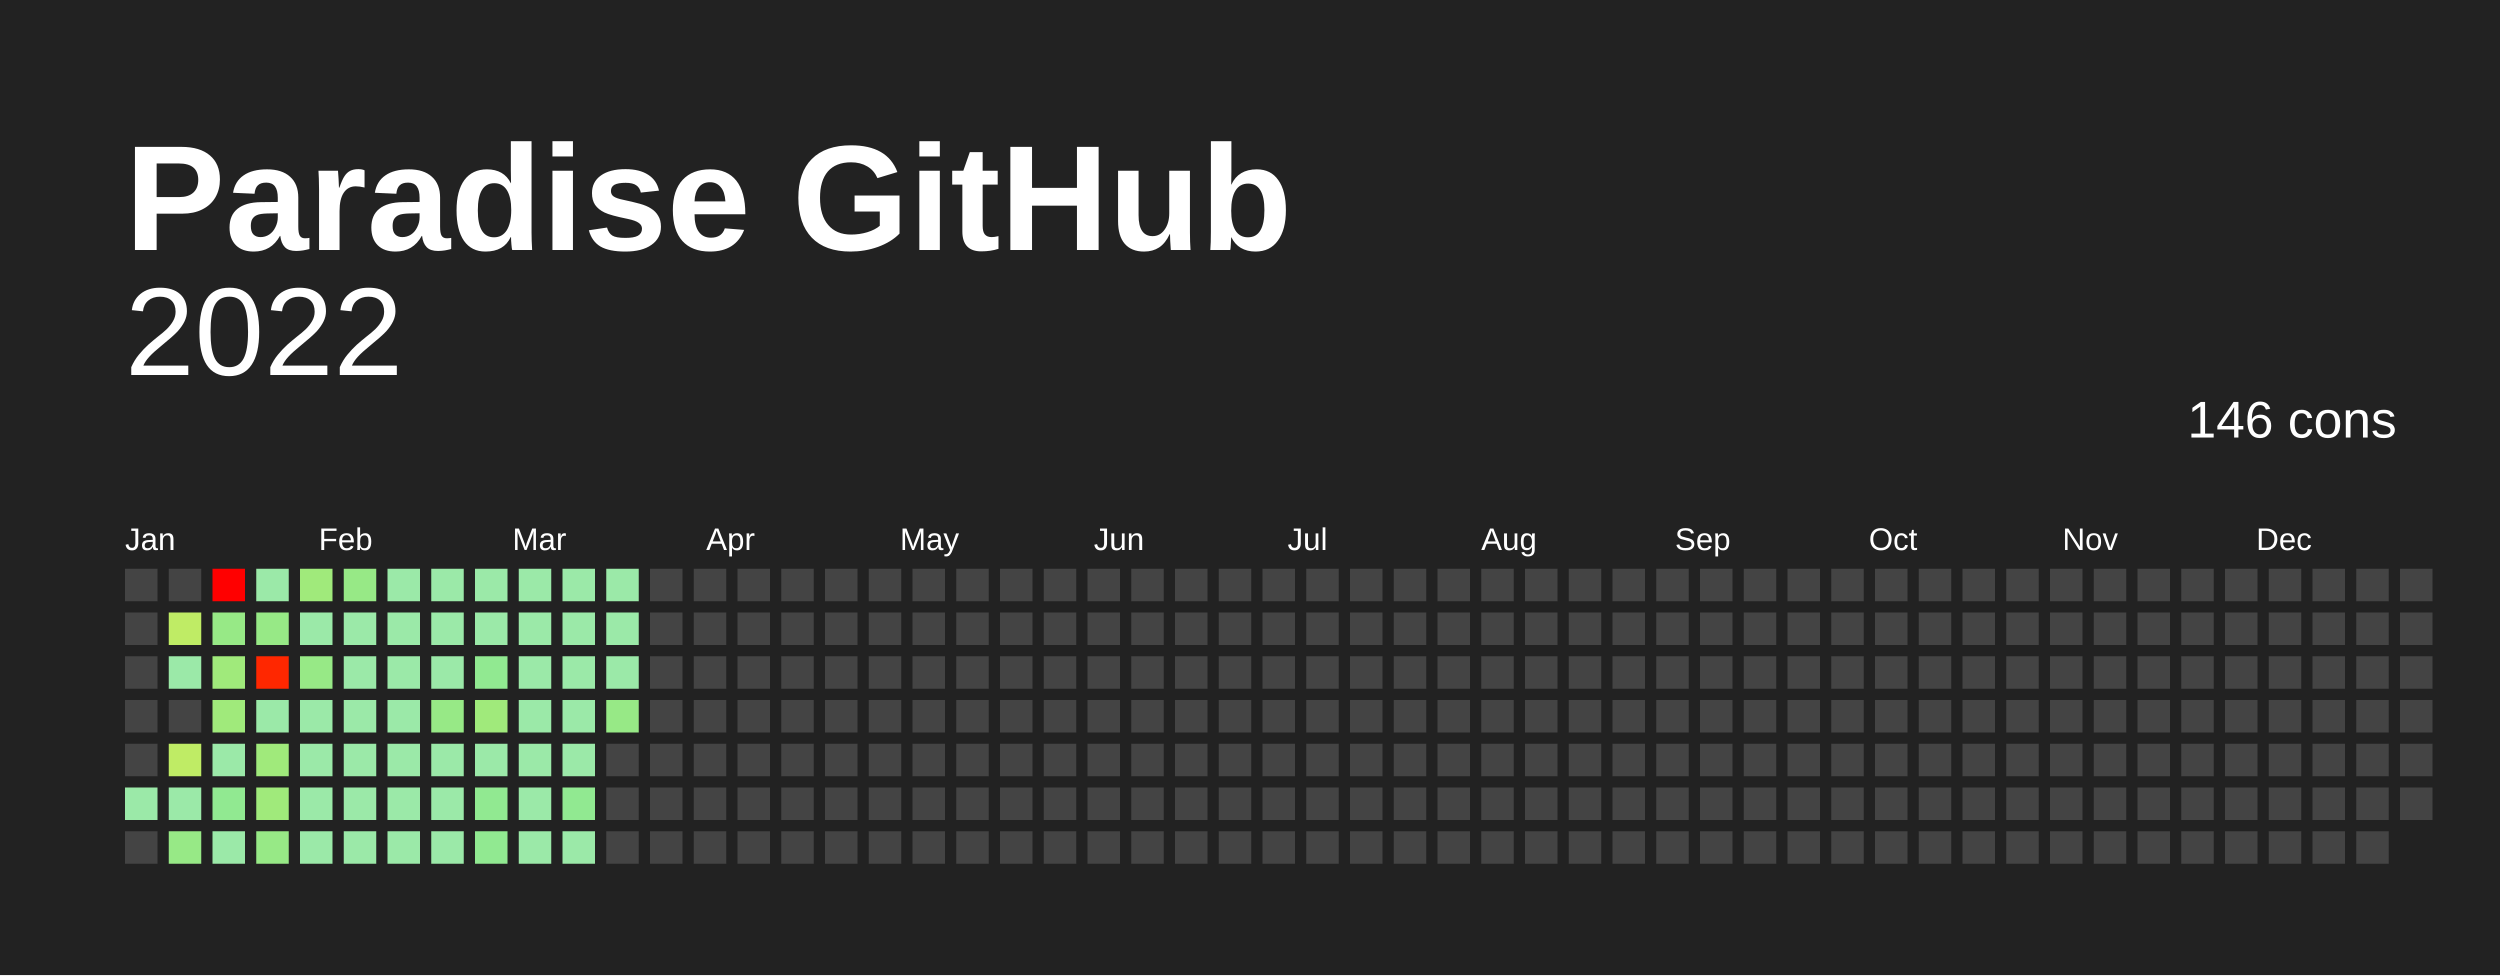
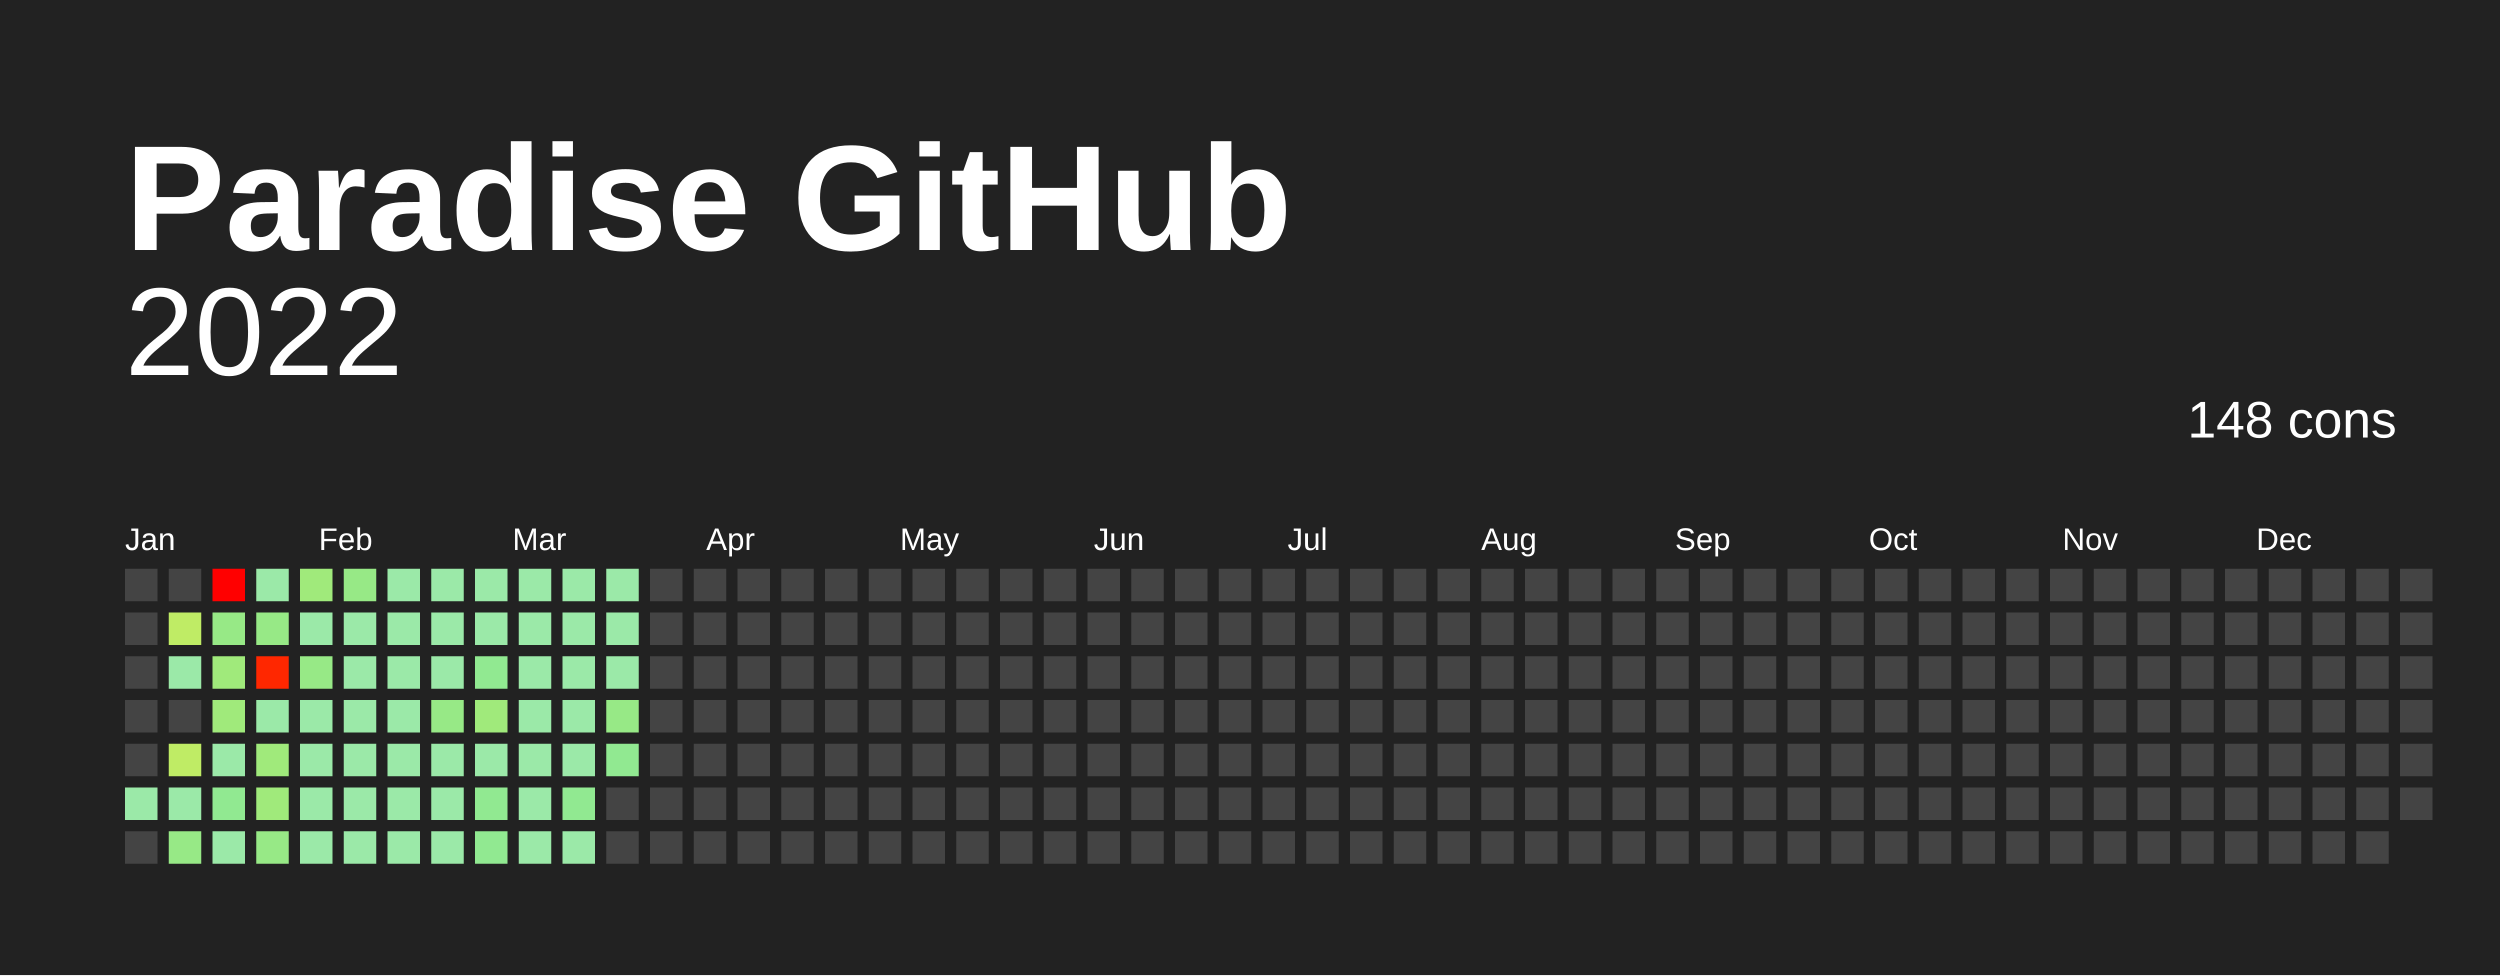
<svg xmlns="http://www.w3.org/2000/svg" baseProfile="full" height="78mm" version="1.1" viewBox="0,0,200,78" width="200mm">
  <defs />
  <rect fill="#222222" height="78" width="200" x="0" y="0" />
  <text fill="#FFFFFF" style="font-size:12px; font-family:Arial; font-weight:bold;" x="10" y="20">Paradise GitHub</text>
  <text alignment-baseline="hanging" fill="#FFFFFF" style="font-size:10.0px; font-family:Arial;" x="10" y="30">2022</text>
-   <text alignment-baseline="hanging" fill="#FFFFFF" style="font-size:4.125px; font-family:Arial;" x="175" y="35">146 cons</text>
+   <text alignment-baseline="hanging" fill="#FFFFFF" style="font-size:4.125px; font-family:Arial;" x="175" y="35">148 cons</text>
  <text fill="#FFFFFF" style="font-size:2.5px; font-family:Arial" x="10.0" y="44">Jan</text>
  <text fill="#FFFFFF" style="font-size:2.5px; font-family:Arial" x="25.5" y="44">Feb</text>
  <text fill="#FFFFFF" style="font-size:2.5px; font-family:Arial" x="41.0" y="44">Mar</text>
  <text fill="#FFFFFF" style="font-size:2.5px; font-family:Arial" x="56.5" y="44">Apr</text>
  <text fill="#FFFFFF" style="font-size:2.5px; font-family:Arial" x="72.0" y="44">May</text>
  <text fill="#FFFFFF" style="font-size:2.5px; font-family:Arial" x="87.5" y="44">Jun</text>
  <text fill="#FFFFFF" style="font-size:2.5px; font-family:Arial" x="103.0" y="44">Jul</text>
  <text fill="#FFFFFF" style="font-size:2.5px; font-family:Arial" x="118.5" y="44">Aug</text>
  <text fill="#FFFFFF" style="font-size:2.5px; font-family:Arial" x="134.0" y="44">Sep</text>
  <text fill="#FFFFFF" style="font-size:2.5px; font-family:Arial" x="149.5" y="44">Oct</text>
  <text fill="#FFFFFF" style="font-size:2.5px; font-family:Arial" x="165.0" y="44">Nov</text>
  <text fill="#FFFFFF" style="font-size:2.5px; font-family:Arial" x="180.5" y="44">Dec</text>
  <rect fill="#444444" height="2.6" width="2.6" x="10.0" y="45.5" />
  <rect fill="#444444" height="2.6" width="2.6" x="10.0" y="49.0" />
  <rect fill="#444444" height="2.6" width="2.6" x="10.0" y="52.5" />
  <rect fill="#444444" height="2.6" width="2.6" x="10.0" y="56.0" />
  <rect fill="#444444" height="2.6" width="2.6" x="10.0" y="59.5" />
  <rect fill="#9be9a8" height="2.6" width="2.6" x="10.0" y="63.0" />
  <rect fill="#444444" height="2.6" width="2.6" x="10.0" y="66.5" />
  <rect fill="#444444" height="2.6" width="2.6" x="13.5" y="45.5" />
  <rect fill="#bfec65" height="2.6" width="2.6" x="13.5" y="49.0" />
  <rect fill="#9be9a8" height="2.6" width="2.6" x="13.5" y="52.5" />
  <rect fill="#444444" height="2.6" width="2.6" x="13.5" y="56.0" />
  <rect fill="#bfec65" height="2.6" width="2.6" x="13.5" y="59.5" />
  <rect fill="#9be9a8" height="2.6" width="2.6" x="13.5" y="63.0" />
  <rect fill="#97e986" height="2.6" width="2.6" x="13.5" y="66.5" />
  <rect fill="red" height="2.6" width="2.6" x="17.0" y="45.5" />
  <rect fill="#97e986" height="2.6" width="2.6" x="17.0" y="49.0" />
  <rect fill="#a0ea7b" height="2.6" width="2.6" x="17.0" y="52.5" />
  <rect fill="#a0ea7b" height="2.6" width="2.6" x="17.0" y="56.0" />
  <rect fill="#9be9a8" height="2.6" width="2.6" x="17.0" y="59.5" />
  <rect fill="#91e991" height="2.6" width="2.6" x="17.0" y="63.0" />
  <rect fill="#9be9a8" height="2.6" width="2.6" x="17.0" y="66.5" />
  <rect fill="#9be9a8" height="2.6" width="2.6" x="20.5" y="45.5" />
  <rect fill="#97e986" height="2.6" width="2.6" x="20.5" y="49.0" />
  <rect fill="#ff2700" height="2.6" width="2.6" x="20.5" y="52.5" />
  <rect fill="#9be9a8" height="2.6" width="2.6" x="20.5" y="56.0" />
  <rect fill="#a0ea7b" height="2.6" width="2.6" x="20.5" y="59.5" />
  <rect fill="#a0ea7b" height="2.6" width="2.6" x="20.5" y="63.0" />
  <rect fill="#97e986" height="2.6" width="2.6" x="20.5" y="66.5" />
  <rect fill="#a0ea7b" height="2.6" width="2.6" x="24.0" y="45.5" />
  <rect fill="#9be9a8" height="2.6" width="2.6" x="24.0" y="49.0" />
  <rect fill="#97e986" height="2.6" width="2.6" x="24.0" y="52.5" />
  <rect fill="#9be9a8" height="2.6" width="2.6" x="24.0" y="56.0" />
  <rect fill="#9be9a8" height="2.6" width="2.6" x="24.0" y="59.5" />
  <rect fill="#9be9a8" height="2.6" width="2.6" x="24.0" y="63.0" />
  <rect fill="#9be9a8" height="2.6" width="2.6" x="24.0" y="66.5" />
  <rect fill="#97e986" height="2.6" width="2.6" x="27.5" y="45.5" />
  <rect fill="#9be9a8" height="2.6" width="2.6" x="27.5" y="49.0" />
  <rect fill="#9be9a8" height="2.6" width="2.6" x="27.5" y="52.5" />
  <rect fill="#9be9a8" height="2.6" width="2.6" x="27.5" y="56.0" />
  <rect fill="#9be9a8" height="2.6" width="2.6" x="27.5" y="59.5" />
  <rect fill="#9be9a8" height="2.6" width="2.6" x="27.5" y="63.0" />
  <rect fill="#9be9a8" height="2.6" width="2.6" x="27.5" y="66.5" />
  <rect fill="#9be9a8" height="2.6" width="2.6" x="31.0" y="45.5" />
  <rect fill="#9be9a8" height="2.6" width="2.6" x="31.0" y="49.0" />
  <rect fill="#9be9a8" height="2.6" width="2.6" x="31.0" y="52.5" />
  <rect fill="#9be9a8" height="2.6" width="2.6" x="31.0" y="56.0" />
  <rect fill="#9be9a8" height="2.6" width="2.6" x="31.0" y="59.5" />
  <rect fill="#9be9a8" height="2.6" width="2.6" x="31.0" y="63.0" />
  <rect fill="#9be9a8" height="2.6" width="2.6" x="31.0" y="66.5" />
  <rect fill="#9be9a8" height="2.6" width="2.6" x="34.5" y="45.5" />
  <rect fill="#9be9a8" height="2.6" width="2.6" x="34.5" y="49.0" />
  <rect fill="#9be9a8" height="2.6" width="2.6" x="34.5" y="52.5" />
  <rect fill="#97e986" height="2.6" width="2.6" x="34.5" y="56.0" />
  <rect fill="#9be9a8" height="2.6" width="2.6" x="34.5" y="59.5" />
  <rect fill="#9be9a8" height="2.6" width="2.6" x="34.5" y="63.0" />
  <rect fill="#9be9a8" height="2.6" width="2.6" x="34.5" y="66.5" />
  <rect fill="#9be9a8" height="2.6" width="2.6" x="38.0" y="45.5" />
  <rect fill="#9be9a8" height="2.6" width="2.6" x="38.0" y="49.0" />
  <rect fill="#91e991" height="2.6" width="2.6" x="38.0" y="52.5" />
  <rect fill="#a0ea7b" height="2.6" width="2.6" x="38.0" y="56.0" />
  <rect fill="#9be9a8" height="2.6" width="2.6" x="38.0" y="59.5" />
  <rect fill="#91e991" height="2.6" width="2.6" x="38.0" y="63.0" />
  <rect fill="#91e991" height="2.6" width="2.6" x="38.0" y="66.5" />
  <rect fill="#9be9a8" height="2.6" width="2.6" x="41.5" y="45.5" />
  <rect fill="#9be9a8" height="2.6" width="2.6" x="41.5" y="49.0" />
  <rect fill="#9be9a8" height="2.6" width="2.6" x="41.5" y="52.5" />
  <rect fill="#9be9a8" height="2.6" width="2.6" x="41.5" y="56.0" />
  <rect fill="#9be9a8" height="2.6" width="2.6" x="41.5" y="59.5" />
  <rect fill="#9be9a8" height="2.6" width="2.6" x="41.5" y="63.0" />
  <rect fill="#9be9a8" height="2.6" width="2.6" x="41.5" y="66.5" />
  <rect fill="#9be9a8" height="2.6" width="2.6" x="45.0" y="45.5" />
  <rect fill="#9be9a8" height="2.6" width="2.6" x="45.0" y="49.0" />
  <rect fill="#9be9a8" height="2.6" width="2.6" x="45.0" y="52.5" />
  <rect fill="#9be9a8" height="2.6" width="2.6" x="45.0" y="56.0" />
  <rect fill="#9be9a8" height="2.6" width="2.6" x="45.0" y="59.5" />
  <rect fill="#91e991" height="2.6" width="2.6" x="45.0" y="63.0" />
  <rect fill="#9be9a8" height="2.6" width="2.6" x="45.0" y="66.5" />
  <rect fill="#9be9a8" height="2.6" width="2.6" x="48.5" y="45.5" />
  <rect fill="#9be9a8" height="2.6" width="2.6" x="48.5" y="49.0" />
  <rect fill="#9be9a8" height="2.6" width="2.6" x="48.5" y="52.5" />
  <rect fill="#97e986" height="2.6" width="2.6" x="48.5" y="56.0" />
-   <rect fill="#444444" height="2.6" width="2.6" x="48.5" y="59.5" />
+   <rect fill="#91e991" height="2.6" width="2.6" x="48.5" y="59.5" />
  <rect fill="#444444" height="2.6" width="2.6" x="48.5" y="63.0" />
  <rect fill="#444444" height="2.6" width="2.6" x="48.5" y="66.5" />
  <rect fill="#444444" height="2.6" width="2.6" x="52.0" y="45.5" />
  <rect fill="#444444" height="2.6" width="2.6" x="52.0" y="49.0" />
  <rect fill="#444444" height="2.6" width="2.6" x="52.0" y="52.5" />
  <rect fill="#444444" height="2.6" width="2.6" x="52.0" y="56.0" />
  <rect fill="#444444" height="2.6" width="2.6" x="52.0" y="59.5" />
  <rect fill="#444444" height="2.6" width="2.6" x="52.0" y="63.0" />
  <rect fill="#444444" height="2.6" width="2.6" x="52.0" y="66.5" />
  <rect fill="#444444" height="2.6" width="2.6" x="55.5" y="45.5" />
  <rect fill="#444444" height="2.6" width="2.6" x="55.5" y="49.0" />
  <rect fill="#444444" height="2.6" width="2.6" x="55.5" y="52.5" />
  <rect fill="#444444" height="2.6" width="2.6" x="55.5" y="56.0" />
  <rect fill="#444444" height="2.6" width="2.6" x="55.5" y="59.5" />
  <rect fill="#444444" height="2.6" width="2.6" x="55.5" y="63.0" />
  <rect fill="#444444" height="2.6" width="2.6" x="55.5" y="66.5" />
  <rect fill="#444444" height="2.6" width="2.6" x="59.0" y="45.5" />
  <rect fill="#444444" height="2.6" width="2.6" x="59.0" y="49.0" />
  <rect fill="#444444" height="2.6" width="2.6" x="59.0" y="52.5" />
  <rect fill="#444444" height="2.6" width="2.6" x="59.0" y="56.0" />
  <rect fill="#444444" height="2.6" width="2.6" x="59.0" y="59.5" />
  <rect fill="#444444" height="2.6" width="2.6" x="59.0" y="63.0" />
  <rect fill="#444444" height="2.6" width="2.6" x="59.0" y="66.5" />
  <rect fill="#444444" height="2.6" width="2.6" x="62.5" y="45.5" />
  <rect fill="#444444" height="2.6" width="2.6" x="62.5" y="49.0" />
  <rect fill="#444444" height="2.6" width="2.6" x="62.5" y="52.5" />
  <rect fill="#444444" height="2.6" width="2.6" x="62.5" y="56.0" />
  <rect fill="#444444" height="2.6" width="2.6" x="62.5" y="59.5" />
  <rect fill="#444444" height="2.6" width="2.6" x="62.5" y="63.0" />
  <rect fill="#444444" height="2.6" width="2.6" x="62.5" y="66.5" />
  <rect fill="#444444" height="2.6" width="2.6" x="66.0" y="45.5" />
  <rect fill="#444444" height="2.6" width="2.6" x="66.0" y="49.0" />
  <rect fill="#444444" height="2.6" width="2.6" x="66.0" y="52.5" />
  <rect fill="#444444" height="2.6" width="2.6" x="66.0" y="56.0" />
  <rect fill="#444444" height="2.6" width="2.6" x="66.0" y="59.5" />
  <rect fill="#444444" height="2.6" width="2.6" x="66.0" y="63.0" />
  <rect fill="#444444" height="2.6" width="2.6" x="66.0" y="66.5" />
  <rect fill="#444444" height="2.6" width="2.6" x="69.5" y="45.5" />
  <rect fill="#444444" height="2.6" width="2.6" x="69.5" y="49.0" />
  <rect fill="#444444" height="2.6" width="2.6" x="69.5" y="52.5" />
  <rect fill="#444444" height="2.6" width="2.6" x="69.5" y="56.0" />
  <rect fill="#444444" height="2.6" width="2.6" x="69.5" y="59.5" />
  <rect fill="#444444" height="2.6" width="2.6" x="69.5" y="63.0" />
  <rect fill="#444444" height="2.6" width="2.6" x="69.5" y="66.5" />
  <rect fill="#444444" height="2.6" width="2.6" x="73.0" y="45.5" />
  <rect fill="#444444" height="2.6" width="2.6" x="73.0" y="49.0" />
  <rect fill="#444444" height="2.6" width="2.6" x="73.0" y="52.5" />
  <rect fill="#444444" height="2.6" width="2.6" x="73.0" y="56.0" />
  <rect fill="#444444" height="2.6" width="2.6" x="73.0" y="59.5" />
  <rect fill="#444444" height="2.6" width="2.6" x="73.0" y="63.0" />
  <rect fill="#444444" height="2.6" width="2.6" x="73.0" y="66.5" />
  <rect fill="#444444" height="2.6" width="2.6" x="76.5" y="45.5" />
  <rect fill="#444444" height="2.6" width="2.6" x="76.5" y="49.0" />
  <rect fill="#444444" height="2.6" width="2.6" x="76.5" y="52.5" />
  <rect fill="#444444" height="2.6" width="2.6" x="76.5" y="56.0" />
  <rect fill="#444444" height="2.6" width="2.6" x="76.5" y="59.5" />
  <rect fill="#444444" height="2.6" width="2.6" x="76.5" y="63.0" />
  <rect fill="#444444" height="2.6" width="2.6" x="76.5" y="66.5" />
  <rect fill="#444444" height="2.6" width="2.6" x="80.0" y="45.5" />
  <rect fill="#444444" height="2.6" width="2.6" x="80.0" y="49.0" />
  <rect fill="#444444" height="2.6" width="2.6" x="80.0" y="52.5" />
  <rect fill="#444444" height="2.6" width="2.6" x="80.0" y="56.0" />
  <rect fill="#444444" height="2.6" width="2.6" x="80.0" y="59.5" />
  <rect fill="#444444" height="2.6" width="2.6" x="80.0" y="63.0" />
  <rect fill="#444444" height="2.6" width="2.6" x="80.0" y="66.5" />
  <rect fill="#444444" height="2.6" width="2.6" x="83.5" y="45.5" />
  <rect fill="#444444" height="2.6" width="2.6" x="83.5" y="49.0" />
  <rect fill="#444444" height="2.6" width="2.6" x="83.5" y="52.5" />
  <rect fill="#444444" height="2.6" width="2.6" x="83.5" y="56.0" />
  <rect fill="#444444" height="2.6" width="2.6" x="83.5" y="59.5" />
  <rect fill="#444444" height="2.6" width="2.6" x="83.5" y="63.0" />
  <rect fill="#444444" height="2.6" width="2.6" x="83.5" y="66.5" />
  <rect fill="#444444" height="2.6" width="2.6" x="87.0" y="45.5" />
  <rect fill="#444444" height="2.6" width="2.6" x="87.0" y="49.0" />
  <rect fill="#444444" height="2.6" width="2.6" x="87.0" y="52.5" />
  <rect fill="#444444" height="2.6" width="2.6" x="87.0" y="56.0" />
  <rect fill="#444444" height="2.6" width="2.6" x="87.0" y="59.5" />
  <rect fill="#444444" height="2.6" width="2.6" x="87.0" y="63.0" />
  <rect fill="#444444" height="2.6" width="2.6" x="87.0" y="66.5" />
  <rect fill="#444444" height="2.6" width="2.6" x="90.5" y="45.5" />
  <rect fill="#444444" height="2.6" width="2.6" x="90.5" y="49.0" />
  <rect fill="#444444" height="2.6" width="2.6" x="90.5" y="52.5" />
  <rect fill="#444444" height="2.6" width="2.6" x="90.5" y="56.0" />
  <rect fill="#444444" height="2.6" width="2.6" x="90.5" y="59.5" />
  <rect fill="#444444" height="2.6" width="2.6" x="90.5" y="63.0" />
  <rect fill="#444444" height="2.6" width="2.6" x="90.5" y="66.5" />
  <rect fill="#444444" height="2.6" width="2.6" x="94.0" y="45.5" />
  <rect fill="#444444" height="2.6" width="2.6" x="94.0" y="49.0" />
  <rect fill="#444444" height="2.6" width="2.6" x="94.0" y="52.5" />
  <rect fill="#444444" height="2.6" width="2.6" x="94.0" y="56.0" />
  <rect fill="#444444" height="2.6" width="2.6" x="94.0" y="59.5" />
  <rect fill="#444444" height="2.6" width="2.6" x="94.0" y="63.0" />
  <rect fill="#444444" height="2.6" width="2.6" x="94.0" y="66.5" />
  <rect fill="#444444" height="2.6" width="2.6" x="97.5" y="45.5" />
  <rect fill="#444444" height="2.6" width="2.6" x="97.5" y="49.0" />
  <rect fill="#444444" height="2.6" width="2.6" x="97.5" y="52.5" />
  <rect fill="#444444" height="2.6" width="2.6" x="97.5" y="56.0" />
  <rect fill="#444444" height="2.6" width="2.6" x="97.5" y="59.5" />
  <rect fill="#444444" height="2.6" width="2.6" x="97.5" y="63.0" />
  <rect fill="#444444" height="2.6" width="2.6" x="97.5" y="66.5" />
  <rect fill="#444444" height="2.6" width="2.6" x="101.0" y="45.5" />
  <rect fill="#444444" height="2.6" width="2.6" x="101.0" y="49.0" />
  <rect fill="#444444" height="2.6" width="2.6" x="101.0" y="52.5" />
  <rect fill="#444444" height="2.6" width="2.6" x="101.0" y="56.0" />
  <rect fill="#444444" height="2.6" width="2.6" x="101.0" y="59.5" />
  <rect fill="#444444" height="2.6" width="2.6" x="101.0" y="63.0" />
  <rect fill="#444444" height="2.6" width="2.6" x="101.0" y="66.5" />
  <rect fill="#444444" height="2.6" width="2.6" x="104.5" y="45.5" />
  <rect fill="#444444" height="2.6" width="2.6" x="104.5" y="49.0" />
  <rect fill="#444444" height="2.6" width="2.6" x="104.5" y="52.5" />
  <rect fill="#444444" height="2.6" width="2.6" x="104.5" y="56.0" />
  <rect fill="#444444" height="2.6" width="2.6" x="104.5" y="59.5" />
  <rect fill="#444444" height="2.6" width="2.6" x="104.5" y="63.0" />
  <rect fill="#444444" height="2.6" width="2.6" x="104.5" y="66.5" />
  <rect fill="#444444" height="2.6" width="2.6" x="108.0" y="45.5" />
  <rect fill="#444444" height="2.6" width="2.6" x="108.0" y="49.0" />
  <rect fill="#444444" height="2.6" width="2.6" x="108.0" y="52.5" />
  <rect fill="#444444" height="2.6" width="2.6" x="108.0" y="56.0" />
  <rect fill="#444444" height="2.6" width="2.6" x="108.0" y="59.5" />
  <rect fill="#444444" height="2.6" width="2.6" x="108.0" y="63.0" />
  <rect fill="#444444" height="2.6" width="2.6" x="108.0" y="66.5" />
  <rect fill="#444444" height="2.6" width="2.6" x="111.5" y="45.5" />
  <rect fill="#444444" height="2.6" width="2.6" x="111.5" y="49.0" />
  <rect fill="#444444" height="2.6" width="2.6" x="111.5" y="52.5" />
  <rect fill="#444444" height="2.6" width="2.6" x="111.5" y="56.0" />
  <rect fill="#444444" height="2.6" width="2.6" x="111.5" y="59.5" />
  <rect fill="#444444" height="2.6" width="2.6" x="111.5" y="63.0" />
  <rect fill="#444444" height="2.6" width="2.6" x="111.5" y="66.5" />
  <rect fill="#444444" height="2.6" width="2.6" x="115.0" y="45.5" />
  <rect fill="#444444" height="2.6" width="2.6" x="115.0" y="49.0" />
  <rect fill="#444444" height="2.6" width="2.6" x="115.0" y="52.5" />
  <rect fill="#444444" height="2.6" width="2.6" x="115.0" y="56.0" />
  <rect fill="#444444" height="2.6" width="2.6" x="115.0" y="59.5" />
  <rect fill="#444444" height="2.6" width="2.6" x="115.0" y="63.0" />
  <rect fill="#444444" height="2.6" width="2.6" x="115.0" y="66.5" />
  <rect fill="#444444" height="2.6" width="2.6" x="118.5" y="45.5" />
  <rect fill="#444444" height="2.6" width="2.6" x="118.5" y="49.0" />
  <rect fill="#444444" height="2.6" width="2.6" x="118.5" y="52.5" />
  <rect fill="#444444" height="2.6" width="2.6" x="118.5" y="56.0" />
  <rect fill="#444444" height="2.6" width="2.6" x="118.5" y="59.5" />
  <rect fill="#444444" height="2.6" width="2.6" x="118.5" y="63.0" />
  <rect fill="#444444" height="2.6" width="2.6" x="118.5" y="66.5" />
  <rect fill="#444444" height="2.6" width="2.6" x="122.0" y="45.5" />
  <rect fill="#444444" height="2.6" width="2.6" x="122.0" y="49.0" />
  <rect fill="#444444" height="2.6" width="2.6" x="122.0" y="52.5" />
  <rect fill="#444444" height="2.6" width="2.6" x="122.0" y="56.0" />
  <rect fill="#444444" height="2.6" width="2.6" x="122.0" y="59.5" />
  <rect fill="#444444" height="2.6" width="2.6" x="122.0" y="63.0" />
  <rect fill="#444444" height="2.6" width="2.6" x="122.0" y="66.5" />
  <rect fill="#444444" height="2.6" width="2.6" x="125.5" y="45.5" />
  <rect fill="#444444" height="2.6" width="2.6" x="125.5" y="49.0" />
  <rect fill="#444444" height="2.6" width="2.6" x="125.5" y="52.5" />
  <rect fill="#444444" height="2.6" width="2.6" x="125.5" y="56.0" />
  <rect fill="#444444" height="2.6" width="2.6" x="125.5" y="59.5" />
  <rect fill="#444444" height="2.6" width="2.6" x="125.5" y="63.0" />
  <rect fill="#444444" height="2.6" width="2.6" x="125.5" y="66.5" />
  <rect fill="#444444" height="2.6" width="2.6" x="129.0" y="45.5" />
  <rect fill="#444444" height="2.6" width="2.6" x="129.0" y="49.0" />
  <rect fill="#444444" height="2.6" width="2.6" x="129.0" y="52.5" />
  <rect fill="#444444" height="2.6" width="2.6" x="129.0" y="56.0" />
  <rect fill="#444444" height="2.6" width="2.6" x="129.0" y="59.5" />
  <rect fill="#444444" height="2.6" width="2.6" x="129.0" y="63.0" />
  <rect fill="#444444" height="2.6" width="2.6" x="129.0" y="66.5" />
  <rect fill="#444444" height="2.6" width="2.6" x="132.5" y="45.5" />
  <rect fill="#444444" height="2.6" width="2.6" x="132.5" y="49.0" />
  <rect fill="#444444" height="2.6" width="2.6" x="132.5" y="52.5" />
  <rect fill="#444444" height="2.6" width="2.6" x="132.5" y="56.0" />
  <rect fill="#444444" height="2.6" width="2.6" x="132.5" y="59.5" />
  <rect fill="#444444" height="2.6" width="2.6" x="132.5" y="63.0" />
  <rect fill="#444444" height="2.6" width="2.6" x="132.5" y="66.5" />
  <rect fill="#444444" height="2.6" width="2.6" x="136.0" y="45.5" />
  <rect fill="#444444" height="2.6" width="2.6" x="136.0" y="49.0" />
  <rect fill="#444444" height="2.6" width="2.6" x="136.0" y="52.5" />
  <rect fill="#444444" height="2.6" width="2.6" x="136.0" y="56.0" />
  <rect fill="#444444" height="2.6" width="2.6" x="136.0" y="59.5" />
  <rect fill="#444444" height="2.6" width="2.6" x="136.0" y="63.0" />
  <rect fill="#444444" height="2.6" width="2.6" x="136.0" y="66.5" />
  <rect fill="#444444" height="2.6" width="2.6" x="139.5" y="45.5" />
  <rect fill="#444444" height="2.6" width="2.6" x="139.5" y="49.0" />
  <rect fill="#444444" height="2.6" width="2.6" x="139.5" y="52.5" />
  <rect fill="#444444" height="2.6" width="2.6" x="139.5" y="56.0" />
  <rect fill="#444444" height="2.6" width="2.6" x="139.5" y="59.5" />
  <rect fill="#444444" height="2.6" width="2.6" x="139.5" y="63.0" />
  <rect fill="#444444" height="2.6" width="2.6" x="139.5" y="66.5" />
  <rect fill="#444444" height="2.6" width="2.6" x="143.0" y="45.5" />
  <rect fill="#444444" height="2.6" width="2.6" x="143.0" y="49.0" />
  <rect fill="#444444" height="2.6" width="2.6" x="143.0" y="52.5" />
  <rect fill="#444444" height="2.6" width="2.6" x="143.0" y="56.0" />
  <rect fill="#444444" height="2.6" width="2.6" x="143.0" y="59.5" />
  <rect fill="#444444" height="2.6" width="2.6" x="143.0" y="63.0" />
  <rect fill="#444444" height="2.6" width="2.6" x="143.0" y="66.5" />
  <rect fill="#444444" height="2.6" width="2.6" x="146.5" y="45.5" />
  <rect fill="#444444" height="2.6" width="2.6" x="146.5" y="49.0" />
  <rect fill="#444444" height="2.6" width="2.6" x="146.5" y="52.5" />
  <rect fill="#444444" height="2.6" width="2.6" x="146.5" y="56.0" />
  <rect fill="#444444" height="2.6" width="2.6" x="146.5" y="59.5" />
  <rect fill="#444444" height="2.6" width="2.6" x="146.5" y="63.0" />
  <rect fill="#444444" height="2.6" width="2.6" x="146.5" y="66.5" />
  <rect fill="#444444" height="2.6" width="2.6" x="150.0" y="45.5" />
  <rect fill="#444444" height="2.6" width="2.6" x="150.0" y="49.0" />
  <rect fill="#444444" height="2.6" width="2.6" x="150.0" y="52.5" />
  <rect fill="#444444" height="2.6" width="2.6" x="150.0" y="56.0" />
  <rect fill="#444444" height="2.6" width="2.6" x="150.0" y="59.5" />
  <rect fill="#444444" height="2.6" width="2.6" x="150.0" y="63.0" />
  <rect fill="#444444" height="2.6" width="2.6" x="150.0" y="66.5" />
  <rect fill="#444444" height="2.6" width="2.6" x="153.5" y="45.5" />
  <rect fill="#444444" height="2.6" width="2.6" x="153.5" y="49.0" />
  <rect fill="#444444" height="2.6" width="2.6" x="153.5" y="52.5" />
  <rect fill="#444444" height="2.6" width="2.6" x="153.5" y="56.0" />
  <rect fill="#444444" height="2.6" width="2.6" x="153.5" y="59.5" />
  <rect fill="#444444" height="2.6" width="2.6" x="153.5" y="63.0" />
  <rect fill="#444444" height="2.6" width="2.6" x="153.5" y="66.5" />
  <rect fill="#444444" height="2.6" width="2.6" x="157.0" y="45.5" />
  <rect fill="#444444" height="2.6" width="2.6" x="157.0" y="49.0" />
  <rect fill="#444444" height="2.6" width="2.6" x="157.0" y="52.5" />
  <rect fill="#444444" height="2.6" width="2.6" x="157.0" y="56.0" />
  <rect fill="#444444" height="2.6" width="2.6" x="157.0" y="59.5" />
  <rect fill="#444444" height="2.6" width="2.6" x="157.0" y="63.0" />
  <rect fill="#444444" height="2.6" width="2.6" x="157.0" y="66.5" />
  <rect fill="#444444" height="2.6" width="2.6" x="160.5" y="45.5" />
  <rect fill="#444444" height="2.6" width="2.6" x="160.5" y="49.0" />
  <rect fill="#444444" height="2.6" width="2.6" x="160.5" y="52.5" />
  <rect fill="#444444" height="2.6" width="2.6" x="160.5" y="56.0" />
  <rect fill="#444444" height="2.6" width="2.6" x="160.5" y="59.5" />
  <rect fill="#444444" height="2.6" width="2.6" x="160.5" y="63.0" />
  <rect fill="#444444" height="2.6" width="2.6" x="160.5" y="66.5" />
  <rect fill="#444444" height="2.6" width="2.6" x="164.0" y="45.5" />
  <rect fill="#444444" height="2.6" width="2.6" x="164.0" y="49.0" />
  <rect fill="#444444" height="2.6" width="2.6" x="164.0" y="52.5" />
  <rect fill="#444444" height="2.6" width="2.6" x="164.0" y="56.0" />
  <rect fill="#444444" height="2.6" width="2.6" x="164.0" y="59.5" />
  <rect fill="#444444" height="2.6" width="2.6" x="164.0" y="63.0" />
  <rect fill="#444444" height="2.6" width="2.6" x="164.0" y="66.5" />
  <rect fill="#444444" height="2.6" width="2.6" x="167.5" y="45.5" />
  <rect fill="#444444" height="2.6" width="2.6" x="167.5" y="49.0" />
  <rect fill="#444444" height="2.6" width="2.6" x="167.5" y="52.5" />
  <rect fill="#444444" height="2.6" width="2.6" x="167.5" y="56.0" />
  <rect fill="#444444" height="2.6" width="2.6" x="167.5" y="59.5" />
  <rect fill="#444444" height="2.6" width="2.6" x="167.5" y="63.0" />
  <rect fill="#444444" height="2.6" width="2.6" x="167.5" y="66.5" />
  <rect fill="#444444" height="2.6" width="2.6" x="171.0" y="45.5" />
  <rect fill="#444444" height="2.6" width="2.6" x="171.0" y="49.0" />
  <rect fill="#444444" height="2.6" width="2.6" x="171.0" y="52.5" />
  <rect fill="#444444" height="2.6" width="2.6" x="171.0" y="56.0" />
  <rect fill="#444444" height="2.6" width="2.6" x="171.0" y="59.5" />
  <rect fill="#444444" height="2.6" width="2.6" x="171.0" y="63.0" />
  <rect fill="#444444" height="2.6" width="2.6" x="171.0" y="66.5" />
  <rect fill="#444444" height="2.6" width="2.6" x="174.5" y="45.5" />
  <rect fill="#444444" height="2.6" width="2.6" x="174.5" y="49.0" />
  <rect fill="#444444" height="2.6" width="2.6" x="174.5" y="52.5" />
  <rect fill="#444444" height="2.6" width="2.6" x="174.5" y="56.0" />
  <rect fill="#444444" height="2.6" width="2.6" x="174.5" y="59.5" />
  <rect fill="#444444" height="2.6" width="2.6" x="174.5" y="63.0" />
  <rect fill="#444444" height="2.6" width="2.6" x="174.5" y="66.5" />
  <rect fill="#444444" height="2.6" width="2.6" x="178.0" y="45.5" />
  <rect fill="#444444" height="2.6" width="2.6" x="178.0" y="49.0" />
  <rect fill="#444444" height="2.6" width="2.6" x="178.0" y="52.5" />
  <rect fill="#444444" height="2.6" width="2.6" x="178.0" y="56.0" />
  <rect fill="#444444" height="2.6" width="2.6" x="178.0" y="59.5" />
  <rect fill="#444444" height="2.6" width="2.6" x="178.0" y="63.0" />
  <rect fill="#444444" height="2.6" width="2.6" x="178.0" y="66.5" />
  <rect fill="#444444" height="2.6" width="2.6" x="181.5" y="45.5" />
  <rect fill="#444444" height="2.6" width="2.6" x="181.5" y="49.0" />
  <rect fill="#444444" height="2.6" width="2.6" x="181.5" y="52.5" />
  <rect fill="#444444" height="2.6" width="2.6" x="181.5" y="56.0" />
  <rect fill="#444444" height="2.6" width="2.6" x="181.5" y="59.5" />
  <rect fill="#444444" height="2.6" width="2.6" x="181.5" y="63.0" />
  <rect fill="#444444" height="2.6" width="2.6" x="181.5" y="66.5" />
  <rect fill="#444444" height="2.6" width="2.6" x="185.0" y="45.5" />
  <rect fill="#444444" height="2.6" width="2.6" x="185.0" y="49.0" />
  <rect fill="#444444" height="2.6" width="2.6" x="185.0" y="52.5" />
  <rect fill="#444444" height="2.6" width="2.6" x="185.0" y="56.0" />
  <rect fill="#444444" height="2.6" width="2.6" x="185.0" y="59.5" />
  <rect fill="#444444" height="2.6" width="2.6" x="185.0" y="63.0" />
  <rect fill="#444444" height="2.6" width="2.6" x="185.0" y="66.5" />
  <rect fill="#444444" height="2.6" width="2.6" x="188.5" y="45.5" />
  <rect fill="#444444" height="2.6" width="2.6" x="188.5" y="49.0" />
  <rect fill="#444444" height="2.6" width="2.6" x="188.5" y="52.5" />
  <rect fill="#444444" height="2.6" width="2.6" x="188.5" y="56.0" />
  <rect fill="#444444" height="2.6" width="2.6" x="188.5" y="59.5" />
  <rect fill="#444444" height="2.6" width="2.6" x="188.5" y="63.0" />
  <rect fill="#444444" height="2.6" width="2.6" x="188.5" y="66.5" />
  <rect fill="#444444" height="2.6" width="2.6" x="192.0" y="45.5" />
  <rect fill="#444444" height="2.6" width="2.6" x="192.0" y="49.0" />
  <rect fill="#444444" height="2.6" width="2.6" x="192.0" y="52.5" />
  <rect fill="#444444" height="2.6" width="2.6" x="192.0" y="56.0" />
  <rect fill="#444444" height="2.6" width="2.6" x="192.0" y="59.5" />
  <rect fill="#444444" height="2.6" width="2.6" x="192.0" y="63.0" />
</svg>
